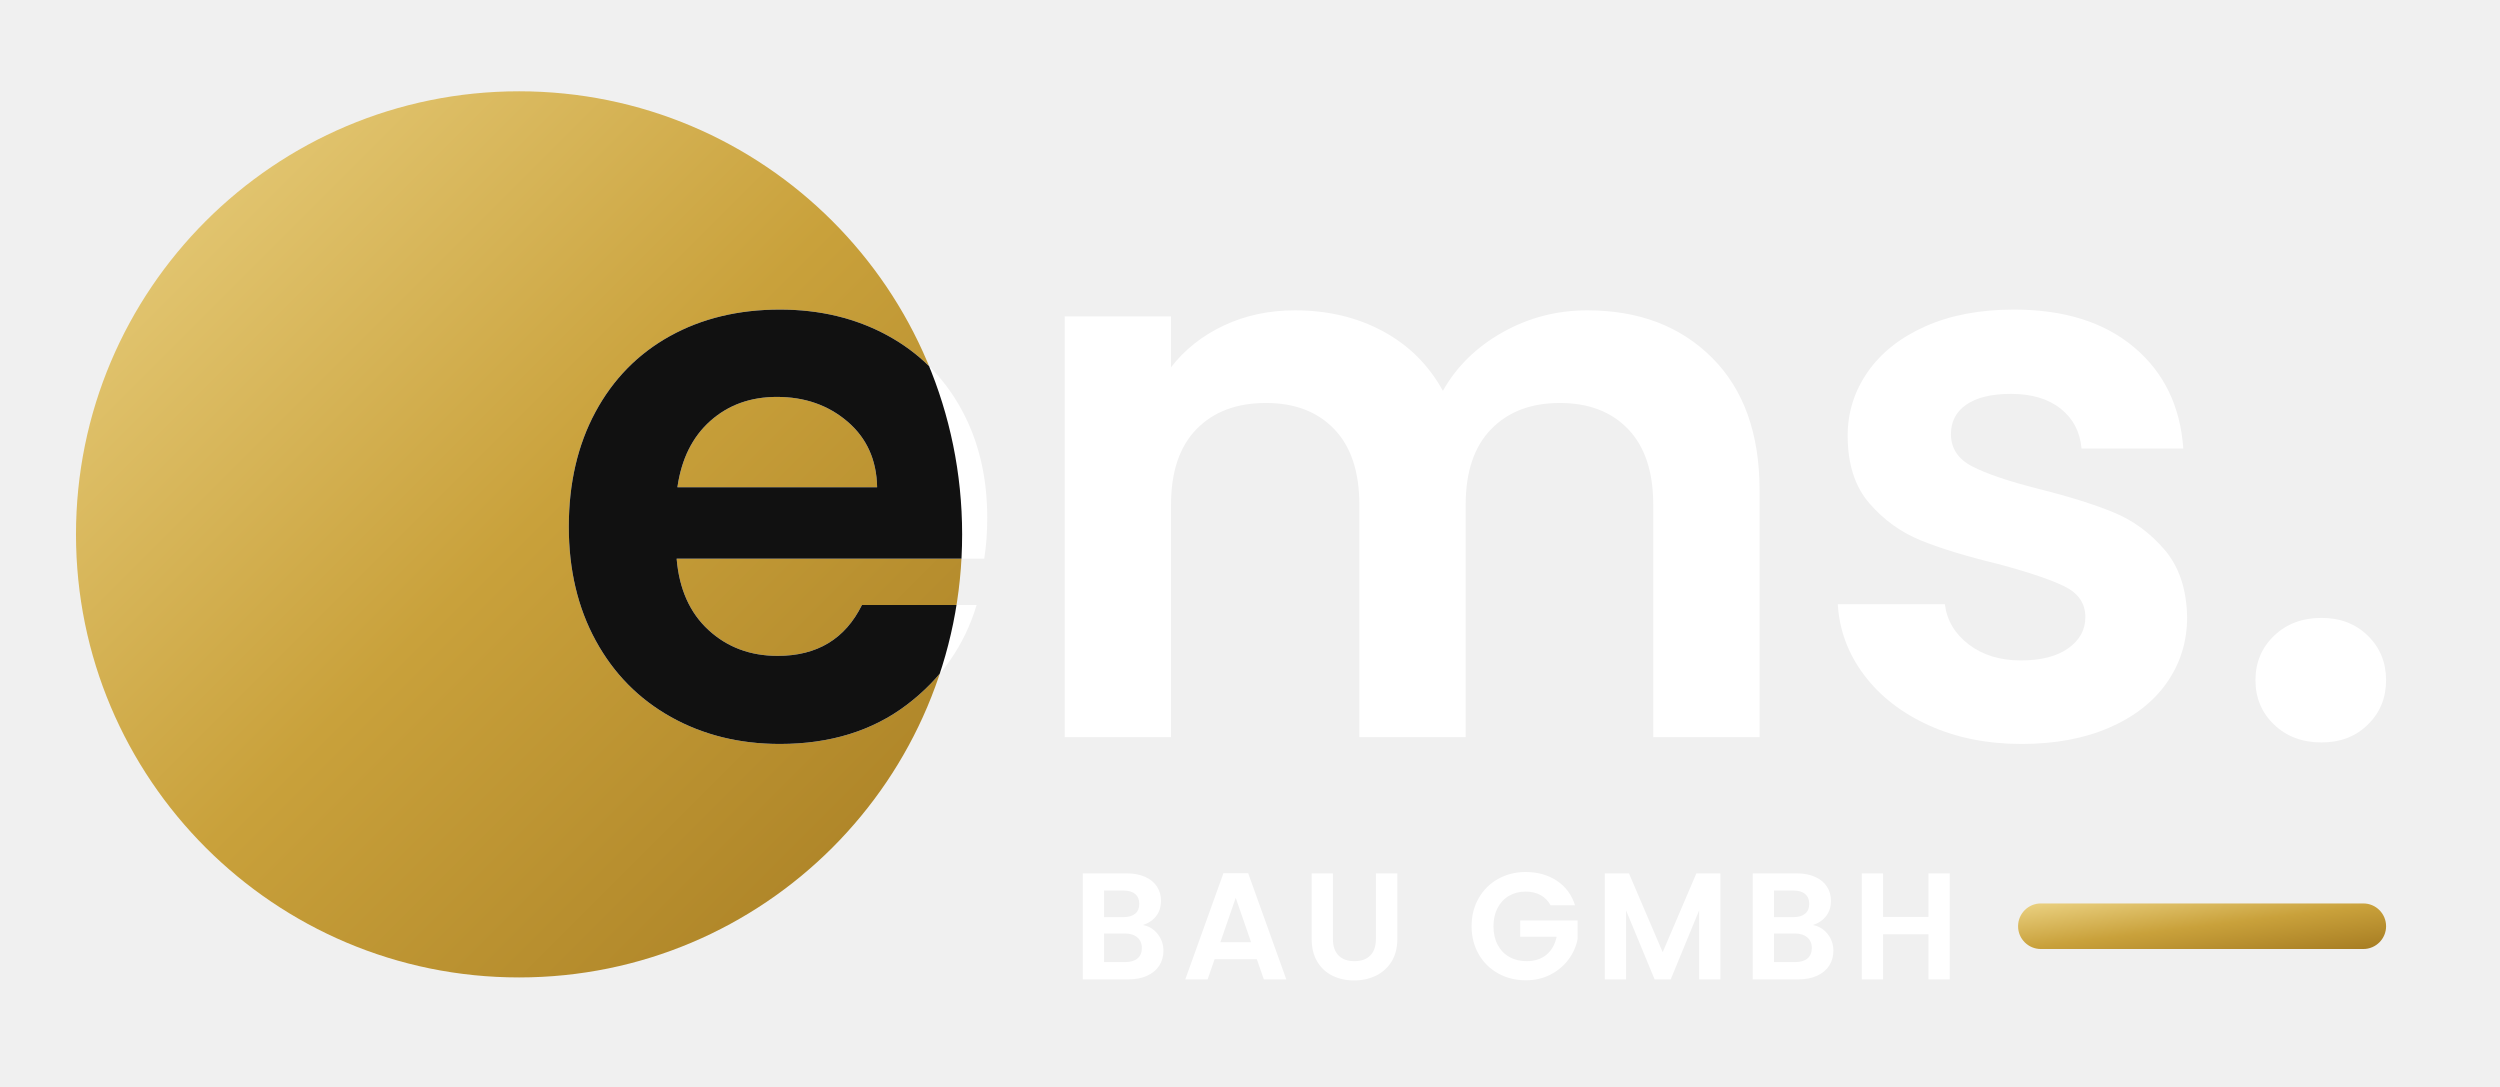
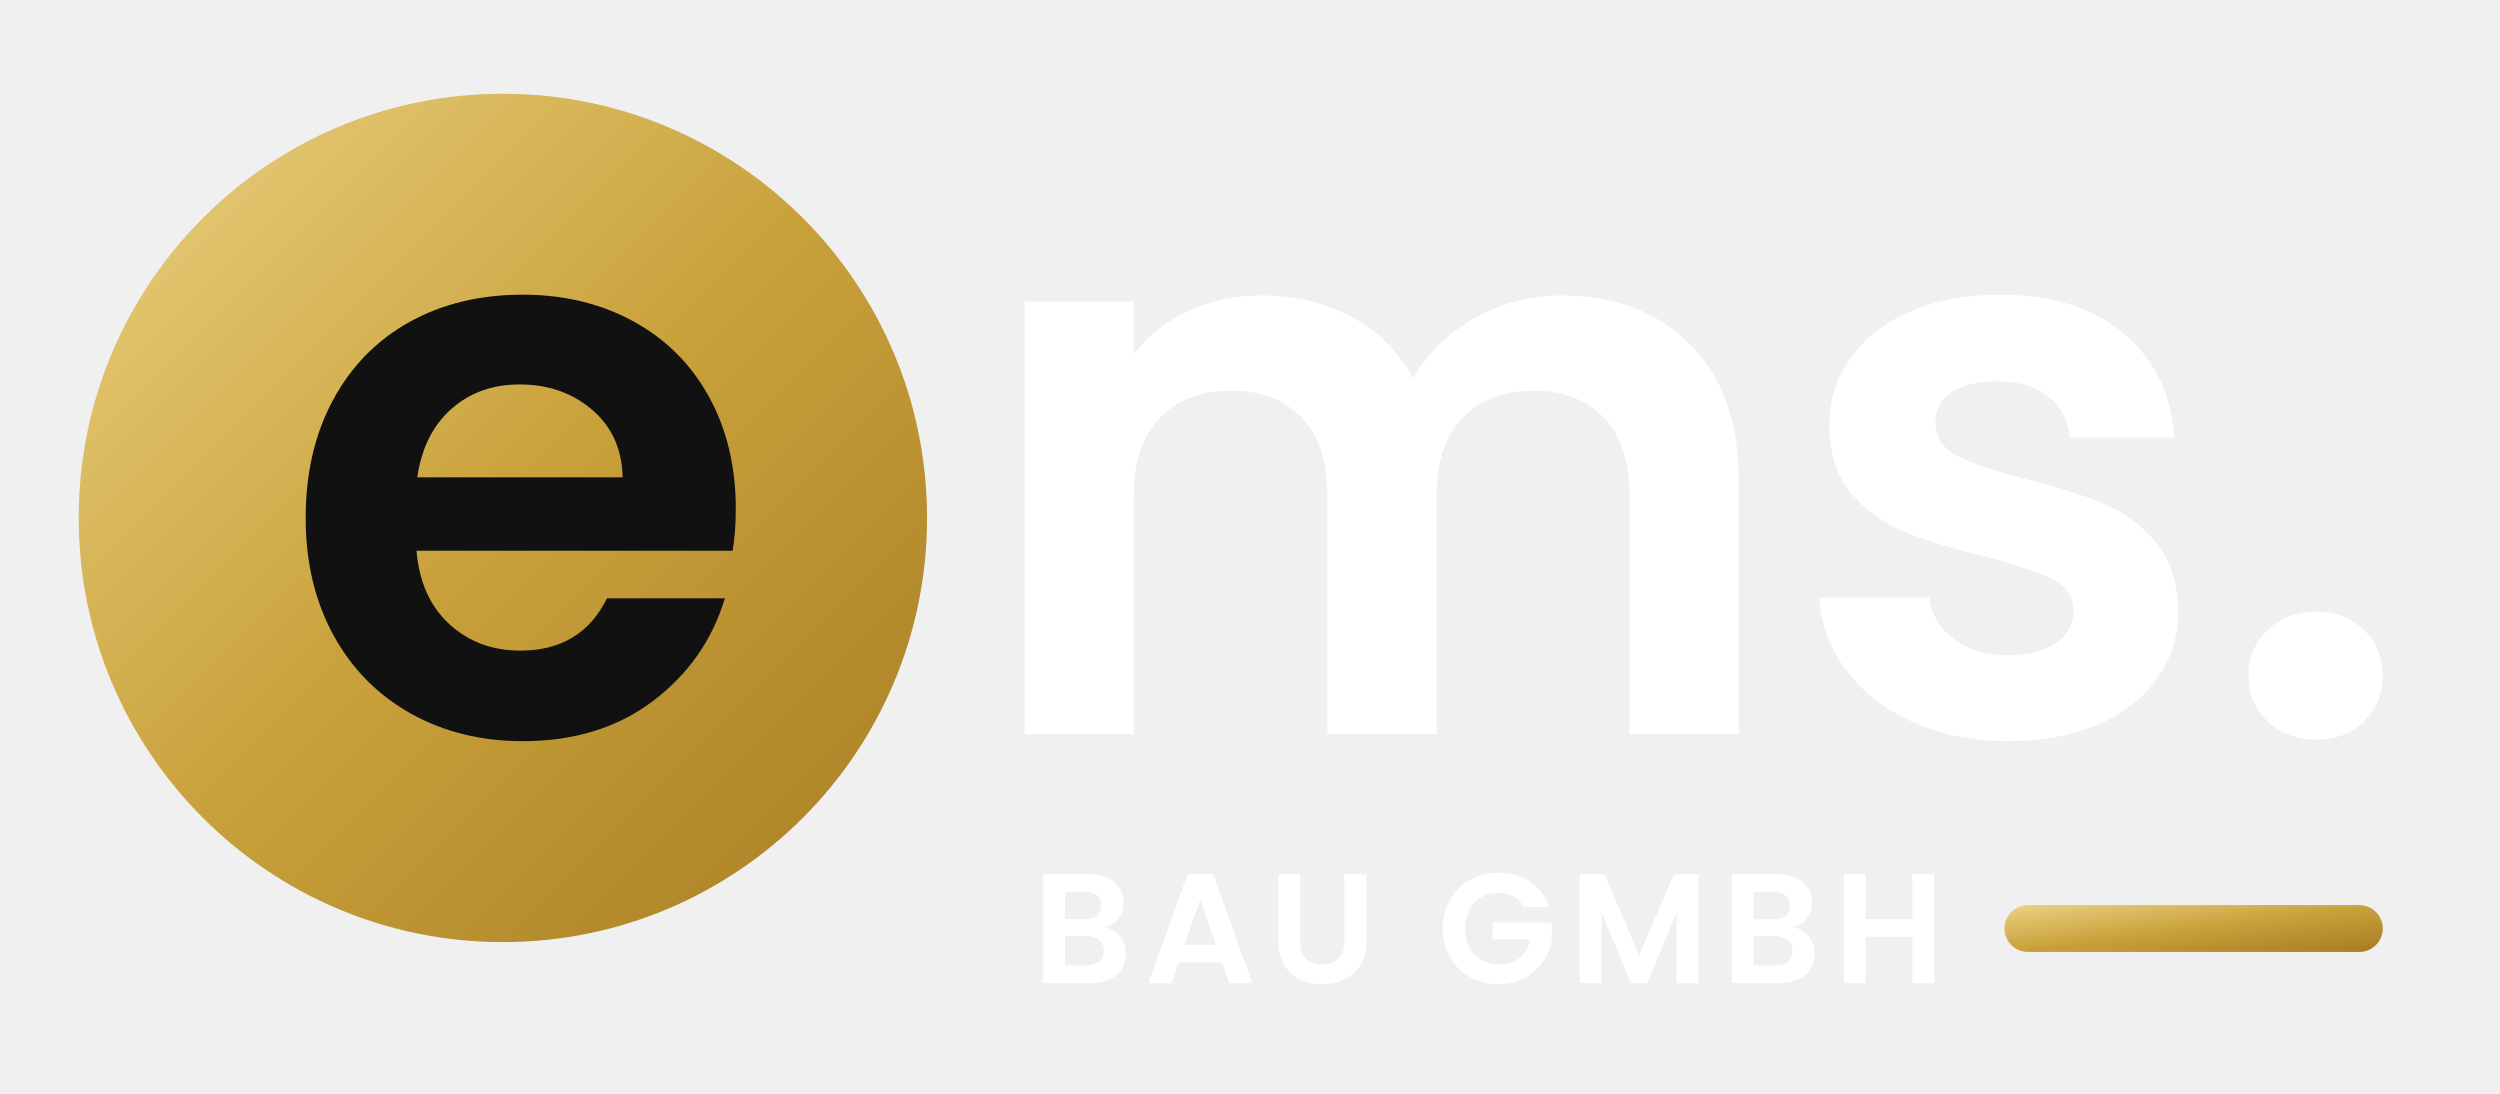
- <svg xmlns="http://www.w3.org/2000/svg" width="1150" height="500" viewBox="-143.2 105.9 658.4 286.2">
+ <svg xmlns="http://www.w3.org/2000/svg" width="1143" height="500" viewBox="-71.6 111.9 640.3 280.2">
  <defs>
    <linearGradient id="gold" x1="0" y1="0" x2="1" y2="1">
      <stop offset="0" stop-color="#EBD283" />
      <stop offset="0.5" stop-color="#C9A13B" />
      <stop offset="1" stop-color="#A67C22" />
    </linearGradient>
    <clipPath id="c">
-       <circle cx="-6.5" cy="246.6" r="116.688" />
+       <circle cx="57.124" cy="244.6" r="108.68" />
    </clipPath>
  </defs>
-   <circle cx="-6.5" cy="246.6" r="116.688" fill="url(#gold)" />
-   <path d="M116.80 242.20Q116.80 248.20 116 253L116 253L35 253Q36 265 43.40 271.80Q50.80 278.60 61.60 278.60L61.60 278.60Q77.20 278.60 83.80 265.20L83.80 265.20L114 265.20Q109.20 281.20 95.60 291.50Q82 301.80 62.20 301.80L62.20 301.80Q46.20 301.80 33.50 294.70Q20.80 287.60 13.70 274.60Q6.60 261.60 6.60 244.60L6.60 244.60Q6.60 227.40 13.60 214.40Q20.60 201.40 33.20 194.40Q45.80 187.40 62.20 187.40L62.20 187.40Q78 187.40 90.50 194.20Q103 201 109.90 213.50Q116.80 226 116.80 242.20L116.80 242.20ZM35.20 234.20L87.80 234.20Q87.60 223.40 80 216.90Q72.40 210.40 61.40 210.40L61.40 210.40Q51 210.40 43.90 216.70Q36.80 223 35.20 234.20L35.20 234.20Z" fill="#FFFFFF" />
-   <path d="M116.80 242.20Q116.80 248.20 116 253L116 253L35 253Q36 265 43.40 271.80Q50.80 278.60 61.60 278.60L61.60 278.60Q77.20 278.60 83.80 265.20L83.80 265.20L114 265.20Q109.20 281.20 95.60 291.50Q82 301.80 62.20 301.80L62.20 301.80Q46.20 301.80 33.50 294.70Q20.80 287.60 13.70 274.60Q6.60 261.60 6.60 244.60L6.60 244.60Q6.60 227.40 13.60 214.40Q20.60 201.40 33.20 194.40Q45.80 187.40 62.20 187.40L62.20 187.40Q78 187.40 90.50 194.20Q103 201 109.90 213.50Q116.80 226 116.80 242.20L116.80 242.20ZM35.20 234.20L87.80 234.20Q87.60 223.40 80 216.90Q72.40 210.40 61.40 210.40L61.40 210.40Q51 210.40 43.90 216.70Q36.80 223 35.20 234.20L35.20 234.20Z" fill="#111111" clip-path="url(#c)" />
-   <path d="M274.80 187.60Q295.20 187.60 307.70 200.10Q320.20 212.60 320.20 235L320.20 235L320.20 300L292.20 300L292.20 238.80Q292.20 225.80 285.60 218.90Q279 212 267.60 212L267.60 212Q256.20 212 249.50 218.90Q242.80 225.80 242.80 238.80L242.80 238.80L242.80 300L214.80 300L214.80 238.80Q214.80 225.80 208.20 218.90Q201.60 212 190.20 212L190.20 212Q178.60 212 171.90 218.90Q165.20 225.80 165.20 238.80L165.20 238.80L165.20 300L137.20 300L137.20 189.20L165.20 189.20L165.20 202.60Q170.60 195.60 179.10 191.60Q187.60 187.60 197.80 187.60L197.80 187.60Q210.80 187.60 221 193.10Q231.20 198.60 236.80 208.80L236.80 208.80Q242.20 199.20 252.50 193.40Q262.80 187.60 274.80 187.60L274.80 187.60ZM389.20 301.80Q375.60 301.80 364.80 296.90Q354 292 347.70 283.60Q341.40 275.20 340.80 265L340.80 265L369 265Q369.80 271.40 375.30 275.60Q380.80 279.80 389 279.80L389 279.80Q397 279.80 401.50 276.60Q406 273.40 406 268.40L406 268.40Q406 263 400.50 260.30Q395 257.60 383 254.40L383 254.40Q370.60 251.40 362.70 248.20Q354.80 245 349.10 238.40Q343.40 231.80 343.40 220.60L343.40 220.60Q343.40 211.40 348.70 203.80Q354 196.20 363.90 191.80Q373.80 187.40 387.20 187.40L387.20 187.40Q407 187.40 418.80 197.30Q430.60 207.20 431.80 224L431.80 224L405 224Q404.40 217.40 399.50 213.50Q394.60 209.60 386.40 209.60L386.40 209.60Q378.80 209.60 374.70 212.40Q370.60 215.20 370.60 220.20L370.60 220.20Q370.60 225.80 376.20 228.70Q381.80 231.60 393.60 234.60L393.60 234.60Q405.60 237.60 413.40 240.80Q421.20 244 426.90 250.70Q432.60 257.40 432.80 268.40L432.80 268.40Q432.80 278 427.50 285.60Q422.20 293.20 412.30 297.50Q402.40 301.80 389.20 301.80L389.20 301.80Z" fill="#FFFFFF" />
-   <path d="M468.20 301.40Q460.60 301.40 455.70 296.70Q450.80 292 450.80 285L450.80 285Q450.80 278 455.70 273.30Q460.60 268.60 468.20 268.60L468.20 268.60Q475.60 268.60 480.40 273.30Q485.20 278 485.20 285L485.20 285Q485.20 292 480.40 296.70Q475.60 301.40 468.20 301.40L468.20 301.40Z" fill="#FFFFFF" />
-   <path d="M157.80 349.48Q160.16 349.92 161.68 351.84Q163.20 353.76 163.20 356.24L163.20 356.24Q163.20 358.48 162.10 360.18Q161.00 361.88 158.92 362.84Q156.84 363.80 154.00 363.80L154.00 363.80L141.96 363.80L141.96 335.88L153.48 335.88Q156.32 335.88 158.38 336.80Q160.44 337.72 161.50 339.36Q162.56 341 162.56 343.08L162.56 343.08Q162.56 345.52 161.26 347.16Q159.96 348.80 157.80 349.48L157.80 349.48ZM147.56 340.40L147.56 347.40L152.68 347.40Q154.68 347.40 155.76 346.50Q156.84 345.60 156.84 343.92L156.84 343.92Q156.84 342.24 155.76 341.32Q154.68 340.40 152.68 340.40L152.68 340.40L147.56 340.40ZM153.20 359.24Q155.24 359.24 156.38 358.28Q157.52 357.32 157.52 355.56L157.52 355.56Q157.52 353.76 156.32 352.74Q155.12 351.72 153.08 351.72L153.08 351.72L147.56 351.72L147.56 359.24L153.20 359.24ZM189.64 363.80L187.80 358.48L176.68 358.48L174.84 363.80L168.96 363.80L179.00 335.84L185.52 335.84L195.56 363.80L189.64 363.80ZM178.20 354L186.28 354L182.24 342.32L178.20 354ZM202.24 335.88L207.84 335.88L207.84 353.16Q207.84 356 209.32 357.50Q210.80 359 213.48 359L213.48 359Q216.20 359 217.68 357.50Q219.16 356 219.16 353.16L219.16 353.16L219.16 335.88L224.80 335.88L224.80 353.12Q224.80 356.68 223.26 359.14Q221.72 361.60 219.14 362.84Q216.56 364.08 213.40 364.08L213.40 364.08Q210.28 364.08 207.74 362.84Q205.20 361.60 203.72 359.14Q202.24 356.68 202.24 353.12L202.24 353.12L202.24 335.88ZM271.60 344.28L265.16 344.28Q264.20 342.52 262.52 341.60Q260.84 340.68 258.60 340.68L258.60 340.68Q256.12 340.68 254.20 341.80Q252.28 342.92 251.20 345Q250.12 347.08 250.12 349.80L250.12 349.80Q250.12 352.60 251.22 354.68Q252.32 356.76 254.28 357.88Q256.24 359 258.84 359L258.84 359Q262.04 359 264.08 357.30Q266.12 355.60 266.76 352.56L266.76 352.56L257.16 352.56L257.16 348.28L272.28 348.28L272.28 353.16Q271.72 356.08 269.88 358.56Q268.04 361.04 265.14 362.54Q262.24 364.04 258.64 364.04L258.64 364.04Q254.60 364.04 251.34 362.22Q248.08 360.40 246.22 357.16Q244.36 353.92 244.36 349.80L244.36 349.80Q244.36 345.68 246.22 342.42Q248.08 339.16 251.34 337.34Q254.60 335.52 258.60 335.52L258.60 335.52Q263.32 335.52 266.80 337.82Q270.28 340.12 271.60 344.28L271.60 344.28ZM303.56 335.88L309.88 335.88L309.88 363.80L304.28 363.80L304.28 345.64L296.80 363.80L292.56 363.80L285.04 345.64L285.04 363.80L279.44 363.80L279.44 335.88L285.80 335.88L294.68 356.64L303.56 335.88ZM334.24 349.48Q336.60 349.92 338.12 351.84Q339.64 353.76 339.64 356.24L339.64 356.24Q339.64 358.48 338.54 360.18Q337.44 361.88 335.36 362.84Q333.28 363.80 330.44 363.80L330.44 363.80L318.40 363.80L318.40 335.88L329.92 335.88Q332.76 335.88 334.82 336.80Q336.88 337.72 337.94 339.36Q339 341 339 343.08L339 343.08Q339 345.52 337.70 347.16Q336.40 348.80 334.24 349.48L334.24 349.48ZM324 340.40L324 347.40L329.12 347.40Q331.12 347.40 332.20 346.50Q333.28 345.60 333.28 343.92L333.28 343.92Q333.28 342.24 332.20 341.32Q331.12 340.40 329.12 340.40L329.12 340.40L324 340.40ZM329.64 359.24Q331.68 359.24 332.82 358.28Q333.96 357.32 333.96 355.56L333.96 355.56Q333.96 353.76 332.76 352.74Q331.56 351.72 329.52 351.72L329.52 351.72L324 351.72L324 359.24L329.64 359.24ZM364.68 335.88L370.28 335.88L370.28 363.80L364.68 363.80L364.68 351.92L352.72 351.92L352.72 363.80L347.12 363.80L347.12 335.88L352.72 335.88L352.72 347.36L364.68 347.36L364.68 335.88Z" fill="#FFFFFF" />
-   <rect x="388.28" y="343.8" width="96.92" height="12" rx="6" fill="url(#gold)" />
+   <circle cx="57.124" cy="244.6" r="108.68" fill="url(#gold)" />
+   <path d="M116.80 242.20Q116.80 248.20 116 253L116 253L35 253Q36 265 43.40 271.80Q50.80 278.60 61.60 278.60L61.60 278.60Q77.20 278.60 83.80 265.20L83.80 265.20L114 265.20Q109.20 281.20 95.60 291.50Q82 301.80 62.20 301.80L62.20 301.80Q46.20 301.80 33.50 294.70Q20.80 287.60 13.70 274.60Q6.60 261.60 6.60 244.60L6.60 244.60Q6.60 227.40 13.60 214.40Q20.60 201.40 33.20 194.40Q45.80 187.40 62.20 187.40L62.20 187.40Q78 187.40 90.50 194.20Q103 201 109.90 213.50Q116.80 226 116.80 242.20L116.80 242.20ZM35.20 234.20L87.80 234.20Q87.60 223.40 80 216.90Q72.40 210.40 61.40 210.40L61.40 210.40Q51 210.40 43.90 216.70Q36.80 223 35.20 234.20L35.20 234.20Z" fill="#111111" />
+   <path d="M328.38 187.60Q348.78 187.60 361.28 200.10Q373.78 212.60 373.78 235L373.78 235L373.78 300L345.78 300L345.78 238.80Q345.78 225.80 339.18 218.90Q332.58 212 321.18 212L321.18 212Q309.78 212 303.08 218.90Q296.38 225.80 296.38 238.80L296.38 238.80L296.38 300L268.38 300L268.38 238.80Q268.38 225.80 261.78 218.90Q255.18 212 243.78 212L243.78 212Q232.18 212 225.48 218.90Q218.78 225.80 218.78 238.80L218.78 238.80L218.78 300L190.78 300L190.78 189.20L218.78 189.20L218.78 202.60Q224.18 195.60 232.68 191.60Q241.18 187.60 251.38 187.60L251.38 187.60Q264.38 187.60 274.58 193.10Q284.78 198.60 290.38 208.80L290.38 208.80Q295.78 199.20 306.08 193.40Q316.38 187.60 328.38 187.60L328.38 187.60ZM442.78 301.80Q429.18 301.80 418.38 296.90Q407.58 292 401.28 283.60Q394.98 275.20 394.38 265L394.38 265L422.58 265Q423.38 271.40 428.88 275.60Q434.38 279.80 442.58 279.80L442.58 279.80Q450.58 279.80 455.08 276.60Q459.58 273.40 459.58 268.40L459.58 268.40Q459.58 263 454.08 260.30Q448.58 257.60 436.58 254.40L436.58 254.40Q424.18 251.40 416.28 248.20Q408.38 245 402.68 238.40Q396.98 231.80 396.98 220.60L396.98 220.60Q396.98 211.40 402.28 203.80Q407.58 196.20 417.48 191.80Q427.38 187.40 440.78 187.40L440.78 187.40Q460.58 187.40 472.38 197.30Q484.18 207.20 485.38 224L485.38 224L458.58 224Q457.98 217.40 453.08 213.50Q448.18 209.60 439.98 209.60L439.98 209.60Q432.38 209.60 428.28 212.40Q424.18 215.20 424.18 220.20L424.18 220.20Q424.18 225.80 429.78 228.70Q435.38 231.60 447.18 234.60L447.18 234.60Q459.18 237.60 466.98 240.80Q474.78 244 480.48 250.70Q486.18 257.40 486.38 268.40L486.38 268.40Q486.38 278 481.08 285.60Q475.78 293.20 465.88 297.50Q455.98 301.80 442.78 301.80L442.78 301.80Z" fill="#FFFFFF" />
+   <path d="M521.78 301.40Q514.18 301.40 509.28 296.70Q504.38 292 504.38 285L504.38 285Q504.38 278 509.28 273.30Q514.18 268.60 521.78 268.60L521.78 268.60Q529.18 268.60 533.98 273.30Q538.78 278 538.78 285L538.78 285Q538.78 292 533.98 296.70Q529.18 301.40 521.78 301.40L521.78 301.40Z" fill="#FFFFFF" />
+   <path d="M211.38 349.48Q213.74 349.92 215.26 351.84Q216.78 353.76 216.78 356.24L216.78 356.24Q216.78 358.48 215.68 360.18Q214.58 361.88 212.50 362.84Q210.42 363.80 207.58 363.80L207.58 363.80L195.54 363.80L195.54 335.88L207.06 335.88Q209.90 335.88 211.96 336.80Q214.02 337.72 215.08 339.36Q216.14 341 216.14 343.08L216.14 343.08Q216.14 345.52 214.84 347.16Q213.54 348.80 211.38 349.48L211.38 349.48ZM201.14 340.40L201.14 347.40L206.26 347.40Q208.26 347.40 209.34 346.50Q210.42 345.60 210.42 343.92L210.42 343.92Q210.42 342.24 209.34 341.32Q208.26 340.40 206.26 340.40L206.26 340.40L201.14 340.40ZM206.78 359.24Q208.82 359.24 209.96 358.28Q211.10 357.32 211.10 355.56L211.10 355.56Q211.10 353.76 209.90 352.74Q208.70 351.72 206.66 351.72L206.66 351.72L201.14 351.72L201.14 359.24L206.78 359.24ZM243.22 363.80L241.38 358.48L230.26 358.48L228.42 363.80L222.54 363.80L232.58 335.84L239.10 335.84L249.14 363.80L243.22 363.80ZM231.78 354L239.86 354L235.82 342.32L231.78 354ZM255.82 335.88L261.42 335.88L261.42 353.16Q261.42 356 262.90 357.50Q264.38 359 267.06 359L267.06 359Q269.78 359 271.26 357.50Q272.74 356 272.74 353.16L272.74 353.16L272.74 335.88L278.38 335.88L278.38 353.12Q278.38 356.68 276.84 359.14Q275.30 361.60 272.72 362.84Q270.14 364.08 266.98 364.08L266.98 364.08Q263.86 364.08 261.32 362.84Q258.78 361.60 257.30 359.14Q255.82 356.68 255.82 353.12L255.82 353.12L255.82 335.88ZM325.18 344.28L318.74 344.28Q317.78 342.52 316.10 341.60Q314.42 340.68 312.18 340.68L312.18 340.68Q309.70 340.68 307.78 341.80Q305.86 342.92 304.78 345Q303.70 347.08 303.70 349.80L303.70 349.80Q303.70 352.60 304.80 354.68Q305.90 356.76 307.86 357.88Q309.82 359 312.42 359L312.42 359Q315.62 359 317.66 357.30Q319.70 355.60 320.34 352.56L320.34 352.56L310.74 352.56L310.74 348.28L325.86 348.28L325.86 353.16Q325.30 356.08 323.46 358.56Q321.62 361.04 318.72 362.54Q315.82 364.04 312.22 364.04L312.22 364.04Q308.18 364.04 304.92 362.22Q301.66 360.40 299.80 357.16Q297.94 353.92 297.94 349.80L297.94 349.80Q297.94 345.68 299.80 342.42Q301.66 339.16 304.92 337.34Q308.18 335.52 312.18 335.52L312.18 335.52Q316.90 335.52 320.38 337.82Q323.86 340.12 325.18 344.28L325.18 344.28ZM357.14 335.88L363.46 335.88L363.46 363.80L357.86 363.80L357.86 345.64L350.38 363.80L346.14 363.80L338.62 345.64L338.62 363.80L333.02 363.80L333.02 335.88L339.38 335.88L348.26 356.64L357.14 335.88ZM387.82 349.48Q390.18 349.92 391.70 351.84Q393.22 353.76 393.22 356.24L393.22 356.24Q393.22 358.48 392.12 360.18Q391.02 361.88 388.94 362.84Q386.86 363.80 384.02 363.80L384.02 363.80L371.98 363.80L371.98 335.88L383.50 335.88Q386.34 335.88 388.40 336.80Q390.46 337.72 391.52 339.36Q392.58 341 392.58 343.08L392.58 343.08Q392.58 345.52 391.28 347.16Q389.98 348.80 387.82 349.48L387.82 349.48ZM377.58 340.40L377.58 347.40L382.70 347.40Q384.70 347.40 385.78 346.50Q386.86 345.60 386.86 343.92L386.86 343.92Q386.86 342.24 385.78 341.32Q384.70 340.40 382.70 340.40L382.70 340.40L377.58 340.40ZM383.22 359.24Q385.26 359.24 386.40 358.28Q387.54 357.32 387.54 355.56L387.54 355.56Q387.54 353.76 386.34 352.74Q385.14 351.72 383.10 351.72L383.10 351.72L377.58 351.72L377.58 359.24L383.22 359.24ZM418.26 335.88L423.86 335.88L423.86 363.80L418.26 363.80L418.26 351.92L406.30 351.92L406.30 363.80L400.70 363.80L400.70 335.88L406.30 335.88L406.30 347.36L418.26 347.36L418.26 335.88Z" fill="#FFFFFF" />
+   <rect x="441.86" y="343.8" width="96.92" height="12" rx="6" fill="url(#gold)" />
</svg>
